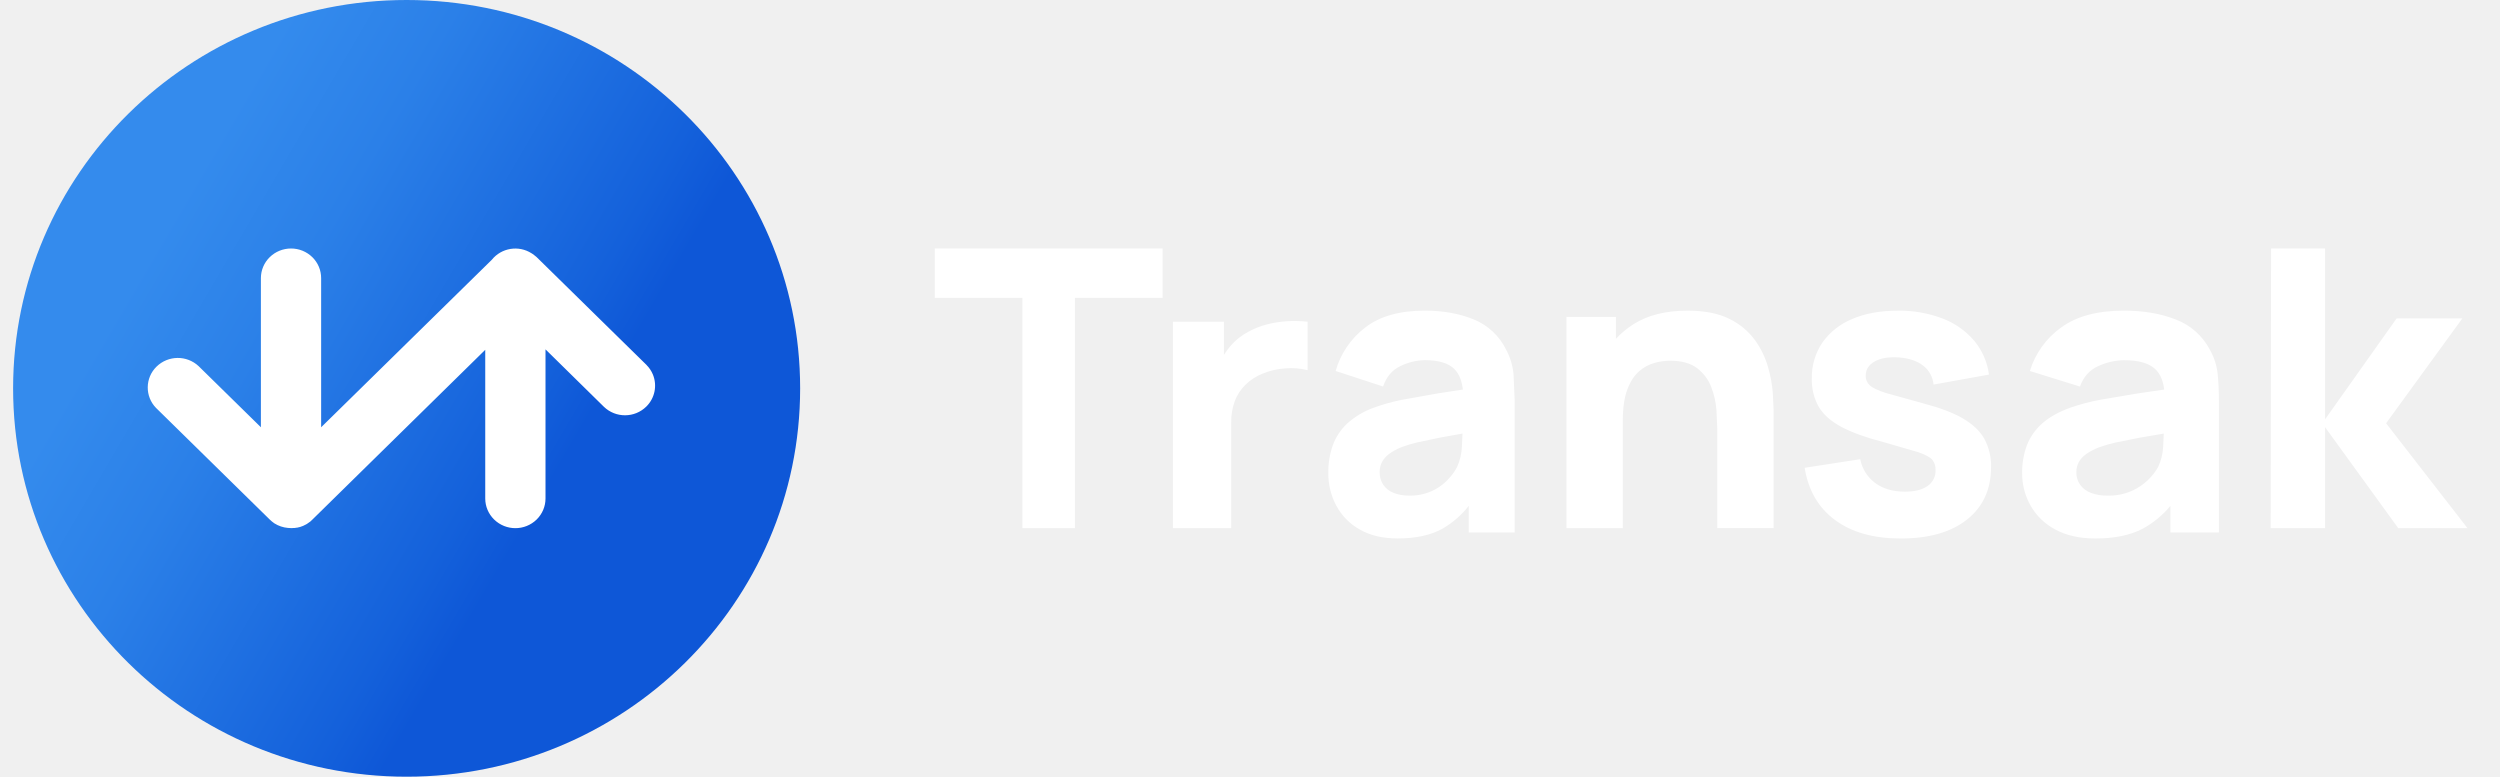
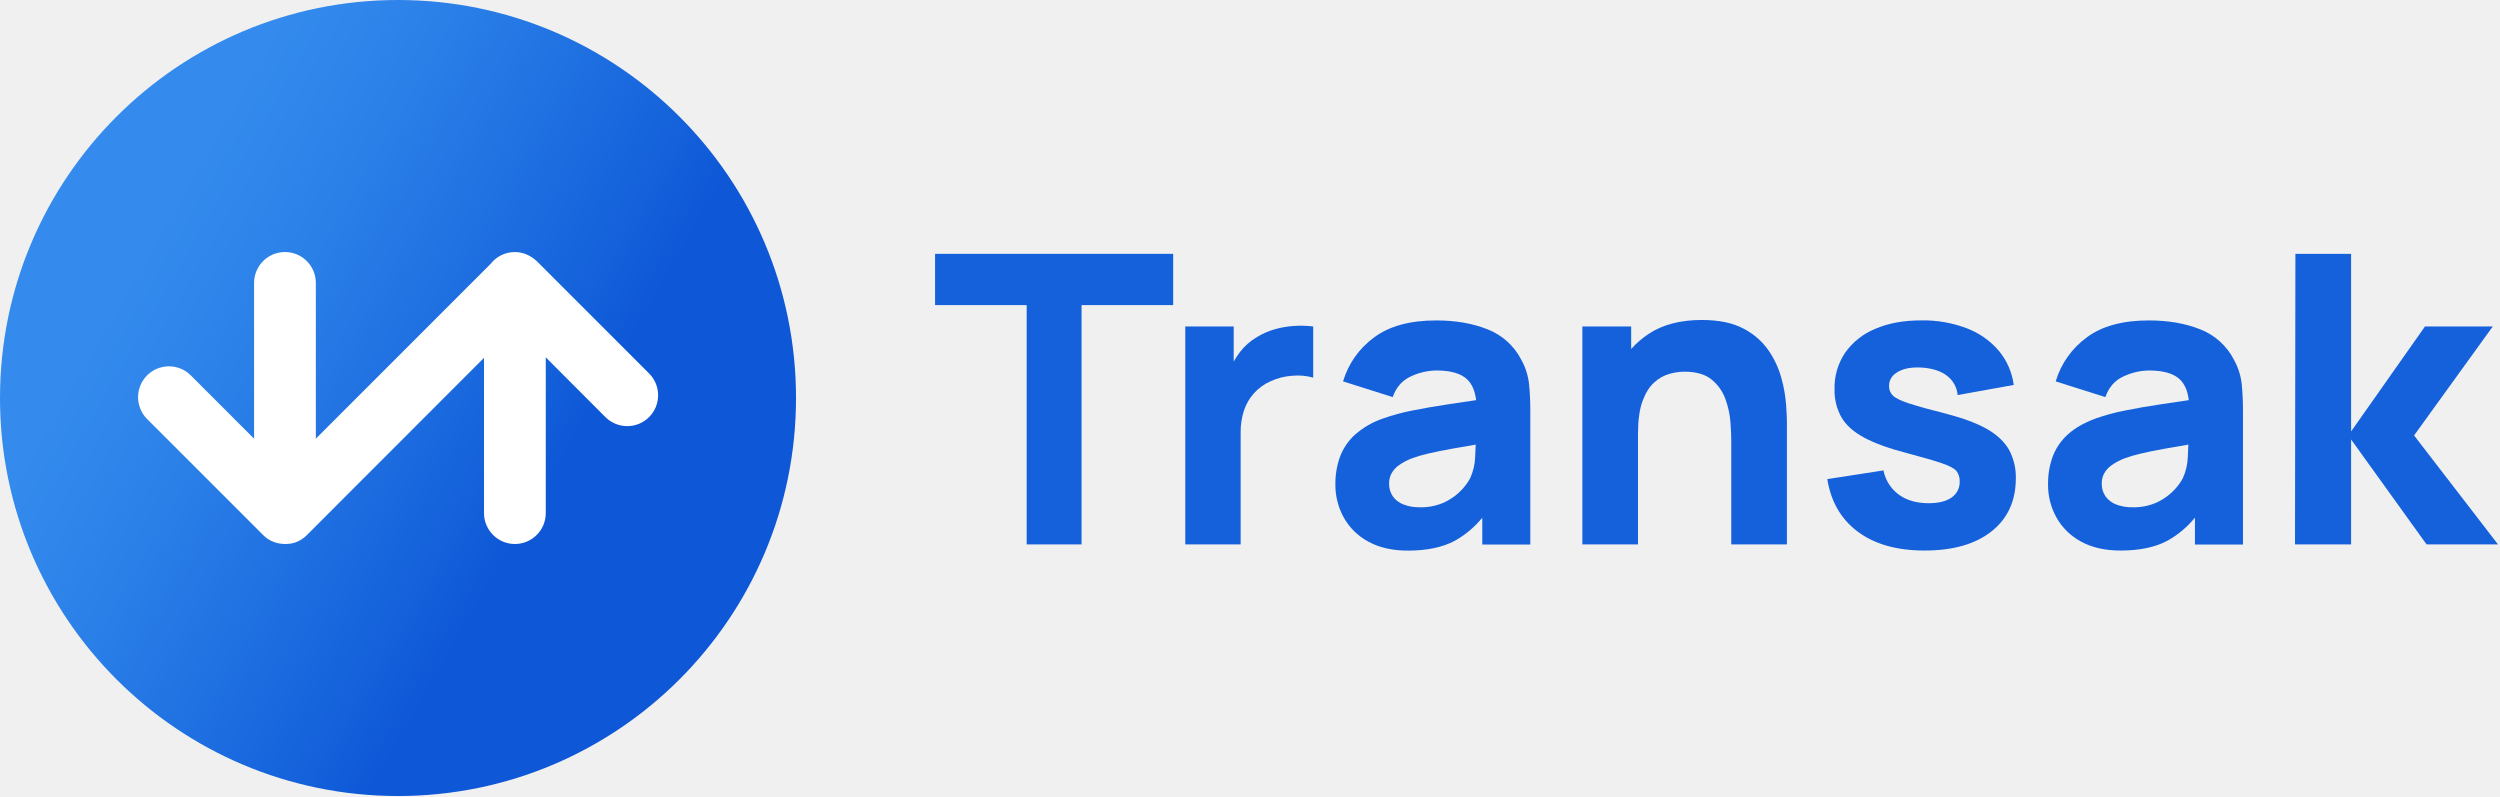
- <svg xmlns="http://www.w3.org/2000/svg" fill="none" viewBox="0 0 103 32">
-   <g clip-path="url(#a)">
-     <path fill="url(#b)" d="M16.752 32c8.955 0 16.214-7.163 16.214-16S25.706 0 16.752 0C7.798 0 .54 7.163.54 16s7.259 16 16.213 16Z" />
-     <path fill="#fff" d="m26.639 15.038-4.52-4.435-.008-.008-.018-.016a1.264 1.264 0 0 0-.091-.073l-.069-.05-.032-.02a1.245 1.245 0 0 0-1.64.268l-7.03 6.899v-6.146c0-.323-.13-.633-.363-.862a1.253 1.253 0 0 0-.878-.357c-.33 0-.645.129-.877.357a1.208 1.208 0 0 0-.364.862v6.146l-2.566-2.518a1.255 1.255 0 0 0-1.734.02 1.205 1.205 0 0 0-.02 1.702l4.684 4.598c.03.03.06.057.093.083l.097.073c.17.108.363.173.564.19h.005l.12.007h.02l.1-.005h.024l.096-.014h.014l.104-.025h.006a1.18 1.18 0 0 0 .26-.112l.028-.016c.047-.028.092-.06.134-.094l.013-.01.074-.07 7.127-7v6.128c0 .323.131.633.364.862a1.255 1.255 0 0 0 1.756 0c.232-.229.363-.539.363-.862v-6.146l2.408 2.368a1.254 1.254 0 0 0 1.744-.01 1.209 1.209 0 0 0 .273-1.32 1.207 1.207 0 0 0-.263-.394h.002Zm11.873-2.767h3.612v9.487h2.163v-9.487H47.9v-2.033h-9.387v2.032Zm14.502.964c-.28.018-.56.063-.831.134a3.268 3.268 0 0 0-.743.295 2.53 2.53 0 0 0-.753.599 3.044 3.044 0 0 0-.262.362v-1.37h-2.1v8.503h2.401v-4.346a2.46 2.46 0 0 1 .144-.879c.092-.251.242-.482.44-.678.202-.2.443-.356.707-.46.298-.125.616-.198.94-.217.307-.027.616-.003.915.073v-1.996a4.86 4.86 0 0 0-.858-.02Zm9.041 1.176a2.553 2.553 0 0 0-1.335-1.25c-.588-.242-1.261-.363-2.02-.363-1.033 0-1.849.23-2.448.692a3.424 3.424 0 0 0-1.224 1.794l1.955.64c.139-.406.38-.688.724-.846.31-.151.649-.233.993-.24.573 0 .981.124 1.225.371.19.193.304.475.345.84l-1.037.16-1.494.267a7.907 7.907 0 0 0-1.137.32 3.272 3.272 0 0 0-1.101.657 2.31 2.31 0 0 0-.593.902 3.329 3.329 0 0 0-.182 1.126c-.005.473.108.94.33 1.354.223.413.559.754.97.983.426.244.947.366 1.561.366.743 0 1.356-.133 1.84-.4.417-.24.785-.56 1.086-.942v1.096h1.892V16.5l-.048-1.102a2.717 2.717 0 0 0-.302-.988Zm-2.02 4.822c-.088.17-.199.328-.329.469a2.115 2.115 0 0 1-1.657.716 1.63 1.63 0 0 1-.644-.116.92.92 0 0 1-.417-.332.908.908 0 0 1-.146-.523.87.87 0 0 1 .092-.403.999.999 0 0 1 .285-.333 2.25 2.25 0 0 1 .512-.284c.21-.079.425-.145.643-.197l.963-.202.917-.165-.023.53c-.012.29-.078.575-.195.84Zm12.811-4.1a3.58 3.58 0 0 0-.534-1.11 2.85 2.85 0 0 0-1.048-.879c-.449-.23-1.03-.345-1.742-.345-.892 0-1.632.185-2.218.555a3.677 3.677 0 0 0-.728.604v-.9h-2.037v8.7h2.32v-4.414c0-.543.064-.978.19-1.305.125-.328.288-.576.487-.745a1.58 1.58 0 0 1 .631-.343 2.47 2.47 0 0 1 .631-.09c.488 0 .866.106 1.132.315.264.205.464.475.577.781.115.3.186.613.21.93l.034.762v4.108h2.321v-4.882l-.033-.692a5.371 5.371 0 0 0-.193-1.05Zm8.011 2.097c-.409-.232-.95-.436-1.623-.612l-1.54-.428c-.338-.11-.56-.217-.666-.32a.512.512 0 0 1-.161-.388c0-.258.124-.453.374-.592.25-.138.58-.191.99-.164.422.033.756.145 1.003.337a1.11 1.11 0 0 1 .428.782l2.284-.412c-.067-.515-.28-1-.612-1.399a3.215 3.215 0 0 0-1.303-.913 4.963 4.963 0 0 0-1.85-.321c-.717 0-1.34.114-1.869.342-.494.2-.921.537-1.23.972a2.548 2.548 0 0 0-.435 1.486c-.012.407.087.81.287 1.164.192.321.504.597.937.827.433.23 1.012.439 1.737.626l1.418.411c.302.105.5.21.587.317.093.122.14.271.132.424a.757.757 0 0 1-.329.654c-.22.156-.532.233-.935.233-.494 0-.9-.118-1.22-.354a1.6 1.6 0 0 1-.62-.983l-2.289.354c.148.927.566 1.645 1.253 2.153.688.508 1.59.761 2.708.76 1.162 0 2.071-.26 2.729-.781.657-.522.987-1.239.99-2.151a2.347 2.347 0 0 0-.28-1.181c-.188-.326-.486-.606-.895-.841v-.002Zm10.192-2.818a2.643 2.643 0 0 0-1.41-1.25c-.62-.243-1.331-.364-2.131-.364-1.09 0-1.952.23-2.585.692a3.435 3.435 0 0 0-1.292 1.795l2.064.641c.146-.406.4-.689.764-.847a2.608 2.608 0 0 1 1.049-.239c.604 0 1.035.124 1.292.37.202.194.321.476.365.84l-1.095.16-1.577.267a8.694 8.694 0 0 0-1.2.321c-.487.177-.874.395-1.162.655a2.305 2.305 0 0 0-.626.901 3.163 3.163 0 0 0-.193 1.127c-.005.474.115.94.349 1.354.24.42.595.76 1.023.984.45.244 1 .366 1.65.366.783 0 1.43-.133 1.942-.4a3.932 3.932 0 0 0 1.145-.943v1.096h1.998v-5.436c.001-.368-.016-.736-.051-1.102a2.616 2.616 0 0 0-.319-.988Zm-2.131 4.823a2.348 2.348 0 0 1-1.036.966 2.33 2.33 0 0 1-1.062.218 1.81 1.81 0 0 1-.68-.115.965.965 0 0 1-.44-.333.875.875 0 0 1-.154-.522.84.84 0 0 1 .097-.403c.074-.133.177-.247.301-.334.167-.117.349-.212.54-.283.223-.08.45-.145.68-.198l1.015-.202.968-.165-.024.53c-.013.29-.082.576-.205.84Zm9.389-1.797 3.142-4.32h-2.708l-2.949 4.16v-7.04h-2.224l-.016 11.52h2.24v-4.16l3.014 4.16h2.853l-3.352-4.32Z" />
+ <svg xmlns="http://www.w3.org/2000/svg" width="201" height="64" viewBox="0 0 201 64" fill="none">
+   <g clip-path="url(#clip0_3242_495)">
+     <path d="M32 64C49.673 64 64 49.673 64 32C64 14.327 49.673 0 32 0C14.327 0 0 14.327 0 32C0 49.673 14.327 64 32 64Z" fill="url(#paint0_linear_3242_495)" />
+     <path d="M52.206 30.044L43.168 21.005L43.151 20.989L43.115 20.957C43.057 20.905 42.996 20.855 42.932 20.808C42.887 20.773 42.843 20.738 42.795 20.707C42.774 20.692 42.753 20.68 42.731 20.667C42.215 20.329 41.592 20.198 40.984 20.299C40.377 20.399 39.829 20.725 39.451 21.211L25.393 35.27V22.745C25.393 22.087 25.132 21.455 24.666 20.99C24.201 20.524 23.569 20.263 22.911 20.263C22.253 20.263 21.621 20.524 21.155 20.99C20.69 21.455 20.428 22.087 20.428 22.745V35.27L15.296 30.138C14.827 29.69 14.202 29.444 13.554 29.452C12.905 29.46 12.286 29.721 11.828 30.179C11.369 30.637 11.108 31.257 11.101 31.905C11.093 32.553 11.339 33.178 11.787 33.648L21.156 43.017C21.215 43.077 21.277 43.133 21.342 43.185C21.405 43.236 21.471 43.285 21.536 43.334C21.875 43.554 22.262 43.688 22.663 43.724H22.674C22.754 43.731 22.835 43.736 22.915 43.736H22.953C23.02 43.736 23.087 43.733 23.154 43.727H23.203C23.267 43.719 23.331 43.712 23.394 43.698H23.422C23.492 43.683 23.562 43.667 23.631 43.646H23.643C23.718 43.624 23.791 43.597 23.864 43.567C23.966 43.525 24.066 43.475 24.162 43.418L24.218 43.385C24.312 43.328 24.402 43.264 24.487 43.194L24.512 43.172C24.564 43.127 24.617 43.083 24.661 43.032L38.915 28.769V41.255C38.915 41.913 39.177 42.544 39.642 43.01C40.108 43.476 40.739 43.737 41.398 43.737C42.056 43.737 42.688 43.476 43.153 43.01C43.619 42.544 43.88 41.913 43.88 41.255V28.73L48.696 33.555C49.164 34.011 49.792 34.265 50.446 34.261C51.099 34.257 51.724 33.996 52.186 33.534C52.648 33.072 52.909 32.446 52.913 31.793C52.917 31.14 52.663 30.511 52.206 30.044Z" fill="white" />
+     <path d="M75.18 24.53H82.545V43.77H86.957V24.53H94.323V20.409H75.18V24.53Z" fill="#1461DB" />
+     <path d="M103.99 26.209C103.468 26.245 102.951 26.338 102.448 26.485C101.964 26.626 101.501 26.83 101.071 27.092C100.529 27.408 100.055 27.827 99.675 28.326C99.496 28.563 99.333 28.812 99.189 29.072V26.249H95.296V43.77H99.748V34.815C99.736 34.201 99.826 33.589 100.015 33.004C100.186 32.486 100.463 32.01 100.829 31.606C101.196 31.202 101.642 30.88 102.141 30.66C102.689 30.403 103.28 30.252 103.884 30.212C104.454 30.156 105.03 30.206 105.581 30.361V26.249C105.053 26.184 104.52 26.17 103.99 26.209Z" fill="#1461DB" />
+     <path d="M122.322 28.942C121.748 27.813 120.778 26.935 119.597 26.477C118.397 26 117.023 25.762 115.476 25.762C113.367 25.762 111.702 26.216 110.479 27.126C109.281 27.999 108.404 29.242 107.982 30.663L111.972 31.927C112.254 31.126 112.746 30.569 113.448 30.257C114.083 29.958 114.774 29.798 115.476 29.786C116.645 29.786 117.478 30.029 117.975 30.517C118.364 30.897 118.596 31.453 118.68 32.172C117.934 32.283 117.226 32.389 116.563 32.486C115.429 32.654 114.412 32.83 113.514 33.014C112.726 33.168 111.951 33.38 111.194 33.646C110.368 33.928 109.604 34.368 108.947 34.942C108.407 35.429 107.993 36.039 107.737 36.719C107.482 37.432 107.356 38.184 107.365 38.941C107.354 39.874 107.587 40.793 108.039 41.61C108.499 42.432 109.186 43.104 110.017 43.548C110.888 44.03 111.951 44.271 113.205 44.27C114.72 44.27 115.972 44.007 116.961 43.482C117.81 43.009 118.562 42.378 119.175 41.623V43.783H123.037V33.062C123.04 32.336 123.007 31.611 122.938 30.889C122.863 30.206 122.654 29.544 122.322 28.942ZM118.201 38.449C118.019 38.785 117.793 39.096 117.529 39.373C117.149 39.779 116.698 40.111 116.199 40.354C115.559 40.659 114.855 40.806 114.146 40.784C113.697 40.795 113.251 40.718 112.832 40.557C112.49 40.426 112.194 40.198 111.981 39.901C111.776 39.597 111.672 39.237 111.683 38.871C111.679 38.594 111.743 38.321 111.87 38.076C112.013 37.816 112.213 37.591 112.453 37.418C112.776 37.188 113.127 37 113.497 36.859C113.927 36.703 114.365 36.573 114.811 36.47C115.308 36.351 115.962 36.218 116.774 36.072C117.292 35.98 117.924 35.869 118.646 35.747C118.637 36.059 118.623 36.394 118.599 36.791C118.576 37.364 118.44 37.927 118.201 38.449Z" fill="#1461DB" />
+     <path d="M143.232 30.427C143.017 29.629 142.669 28.873 142.203 28.19C141.684 27.445 140.991 26.838 140.183 26.422C139.318 25.958 138.199 25.726 136.825 25.726C135.106 25.726 133.681 26.098 132.551 26.844C132.032 27.186 131.561 27.595 131.147 28.059V26.249H127.222V43.77H131.695V34.88C131.695 33.787 131.816 32.911 132.058 32.252C132.301 31.593 132.614 31.093 132.998 30.752C133.343 30.429 133.76 30.193 134.215 30.061C134.61 29.948 135.019 29.887 135.431 29.883C136.371 29.883 137.099 30.094 137.613 30.516C138.121 30.929 138.505 31.473 138.725 32.089C138.946 32.692 139.083 33.323 139.13 33.963C139.174 34.585 139.195 35.096 139.194 35.496V43.77H143.667V33.938C143.667 33.64 143.647 33.182 143.603 32.542C143.547 31.827 143.423 31.119 143.232 30.427Z" fill="#1461DB" />
+     <path d="M159.756 34.494C158.948 34.037 157.88 33.634 156.551 33.286C155.189 32.941 154.175 32.659 153.51 32.443C152.845 32.226 152.407 32.015 152.196 31.81C152.093 31.712 152.011 31.594 151.957 31.462C151.902 31.331 151.875 31.189 151.879 31.047C151.879 30.539 152.125 30.152 152.617 29.88C153.109 29.607 153.762 29.502 154.571 29.556C155.404 29.621 156.064 29.842 156.551 30.221C156.791 30.406 156.989 30.638 157.135 30.904C157.28 31.169 157.369 31.461 157.395 31.763L161.906 30.95C161.773 29.934 161.353 28.978 160.696 28.192C160.003 27.386 159.119 26.767 158.124 26.392C156.959 25.951 155.72 25.736 154.474 25.758C153.058 25.758 151.828 25.983 150.784 26.432C149.808 26.827 148.965 27.492 148.355 28.35C147.772 29.213 147.472 30.236 147.497 31.278C147.473 32.08 147.669 32.874 148.063 33.573C148.442 34.207 149.059 34.751 149.913 35.204C150.768 35.657 151.911 36.068 153.343 36.437C154.607 36.773 155.54 37.043 156.14 37.248C156.736 37.454 157.127 37.661 157.3 37.873C157.482 38.112 157.574 38.408 157.559 38.708C157.569 38.96 157.515 39.211 157.402 39.436C157.288 39.662 157.119 39.855 156.911 39.998C156.475 40.305 155.86 40.458 155.065 40.458C154.091 40.458 153.288 40.226 152.655 39.761C152.019 39.291 151.582 38.599 151.431 37.822L146.915 38.52C147.207 40.348 148.032 41.762 149.389 42.763C150.745 43.764 152.527 44.264 154.734 44.263C157.027 44.263 158.822 43.749 160.119 42.722C161.417 41.694 162.068 40.28 162.073 38.481C162.096 37.67 161.906 36.867 161.521 36.152C161.15 35.51 160.562 34.957 159.756 34.494Z" fill="#1461DB" />
+     <path d="M179.62 28.942C179.046 27.813 178.076 26.936 176.895 26.477C175.694 26 174.32 25.762 172.774 25.762C170.665 25.762 169 26.216 167.777 27.126C166.579 27.999 165.701 29.242 165.278 30.663L169.27 31.927C169.552 31.126 170.044 30.569 170.746 30.257C171.381 29.958 172.072 29.798 172.774 29.786C173.943 29.786 174.776 30.029 175.273 30.517C175.662 30.897 175.893 31.453 175.978 32.172C175.232 32.283 174.524 32.389 173.861 32.486C172.726 32.654 171.71 32.83 170.812 33.014C170.024 33.168 169.249 33.38 168.492 33.646C167.551 33.994 166.802 34.424 166.245 34.936C165.705 35.423 165.291 36.033 165.035 36.713C164.779 37.425 164.653 38.178 164.663 38.935C164.652 39.868 164.884 40.787 165.337 41.604C165.797 42.426 166.484 43.099 167.315 43.542C168.186 44.024 169.248 44.265 170.503 44.264C172.018 44.264 173.27 44.001 174.259 43.476C175.108 43.003 175.86 42.372 176.473 41.617V43.778H180.335V33.062C180.338 32.336 180.305 31.611 180.236 30.889C180.161 30.206 179.952 29.544 179.62 28.942ZM175.499 38.449C175.317 38.785 175.091 39.096 174.827 39.373C174.447 39.779 173.996 40.111 173.497 40.354C172.857 40.659 172.153 40.806 171.444 40.784C170.995 40.795 170.549 40.718 170.13 40.557C169.788 40.426 169.492 40.198 169.279 39.901C169.074 39.597 168.969 39.237 168.981 38.871C168.977 38.594 169.041 38.321 169.168 38.076C169.311 37.816 169.51 37.591 169.751 37.418C170.074 37.188 170.424 37 170.795 36.859C171.225 36.703 171.663 36.573 172.109 36.47C172.606 36.351 173.26 36.218 174.072 36.072C174.59 35.98 175.222 35.869 175.944 35.747C175.935 36.059 175.92 36.394 175.897 36.791C175.872 37.364 175.737 37.927 175.499 38.449Z" fill="#1461DB" />
+     <path d="M194.091 35.009L200.417 26.25H194.966L189.029 34.686V20.409H184.551L184.519 43.77H189.029V35.334L195.096 43.77H200.839L194.091 35.009Z" fill="#1461DB" />
  </g>
  <defs>
-     <linearGradient id="b" x1="2.708" x2="30.609" y1="7.998" y2="24.321" gradientUnits="userSpaceOnUse">
-       <stop offset=".13" stop-color="#348BED" />
-       <stop offset=".31" stop-color="#2B80E8" />
-       <stop offset=".64" stop-color="#1461DB" />
-       <stop offset=".72" stop-color="#0E57D7" />
+     <linearGradient id="paint0_linear_3242_495" x1="4.282" y1="15.997" x2="59.718" y2="48.002" gradientUnits="userSpaceOnUse">
+       <stop offset="0.13" stop-color="#348BED" />
+       <stop offset="0.31" stop-color="#2B80E8" />
+       <stop offset="0.64" stop-color="#1461DB" />
+       <stop offset="0.72" stop-color="#0E57D7" />
    </linearGradient>
-     <clipPath id="a">
-       <path fill="#fff" d="M0 0h101.5v32H0z" transform="translate(.539)" />
+     <clipPath id="clip0_3242_495">
+       <rect width="200.839" height="64" fill="white" />
    </clipPath>
  </defs>
</svg>
